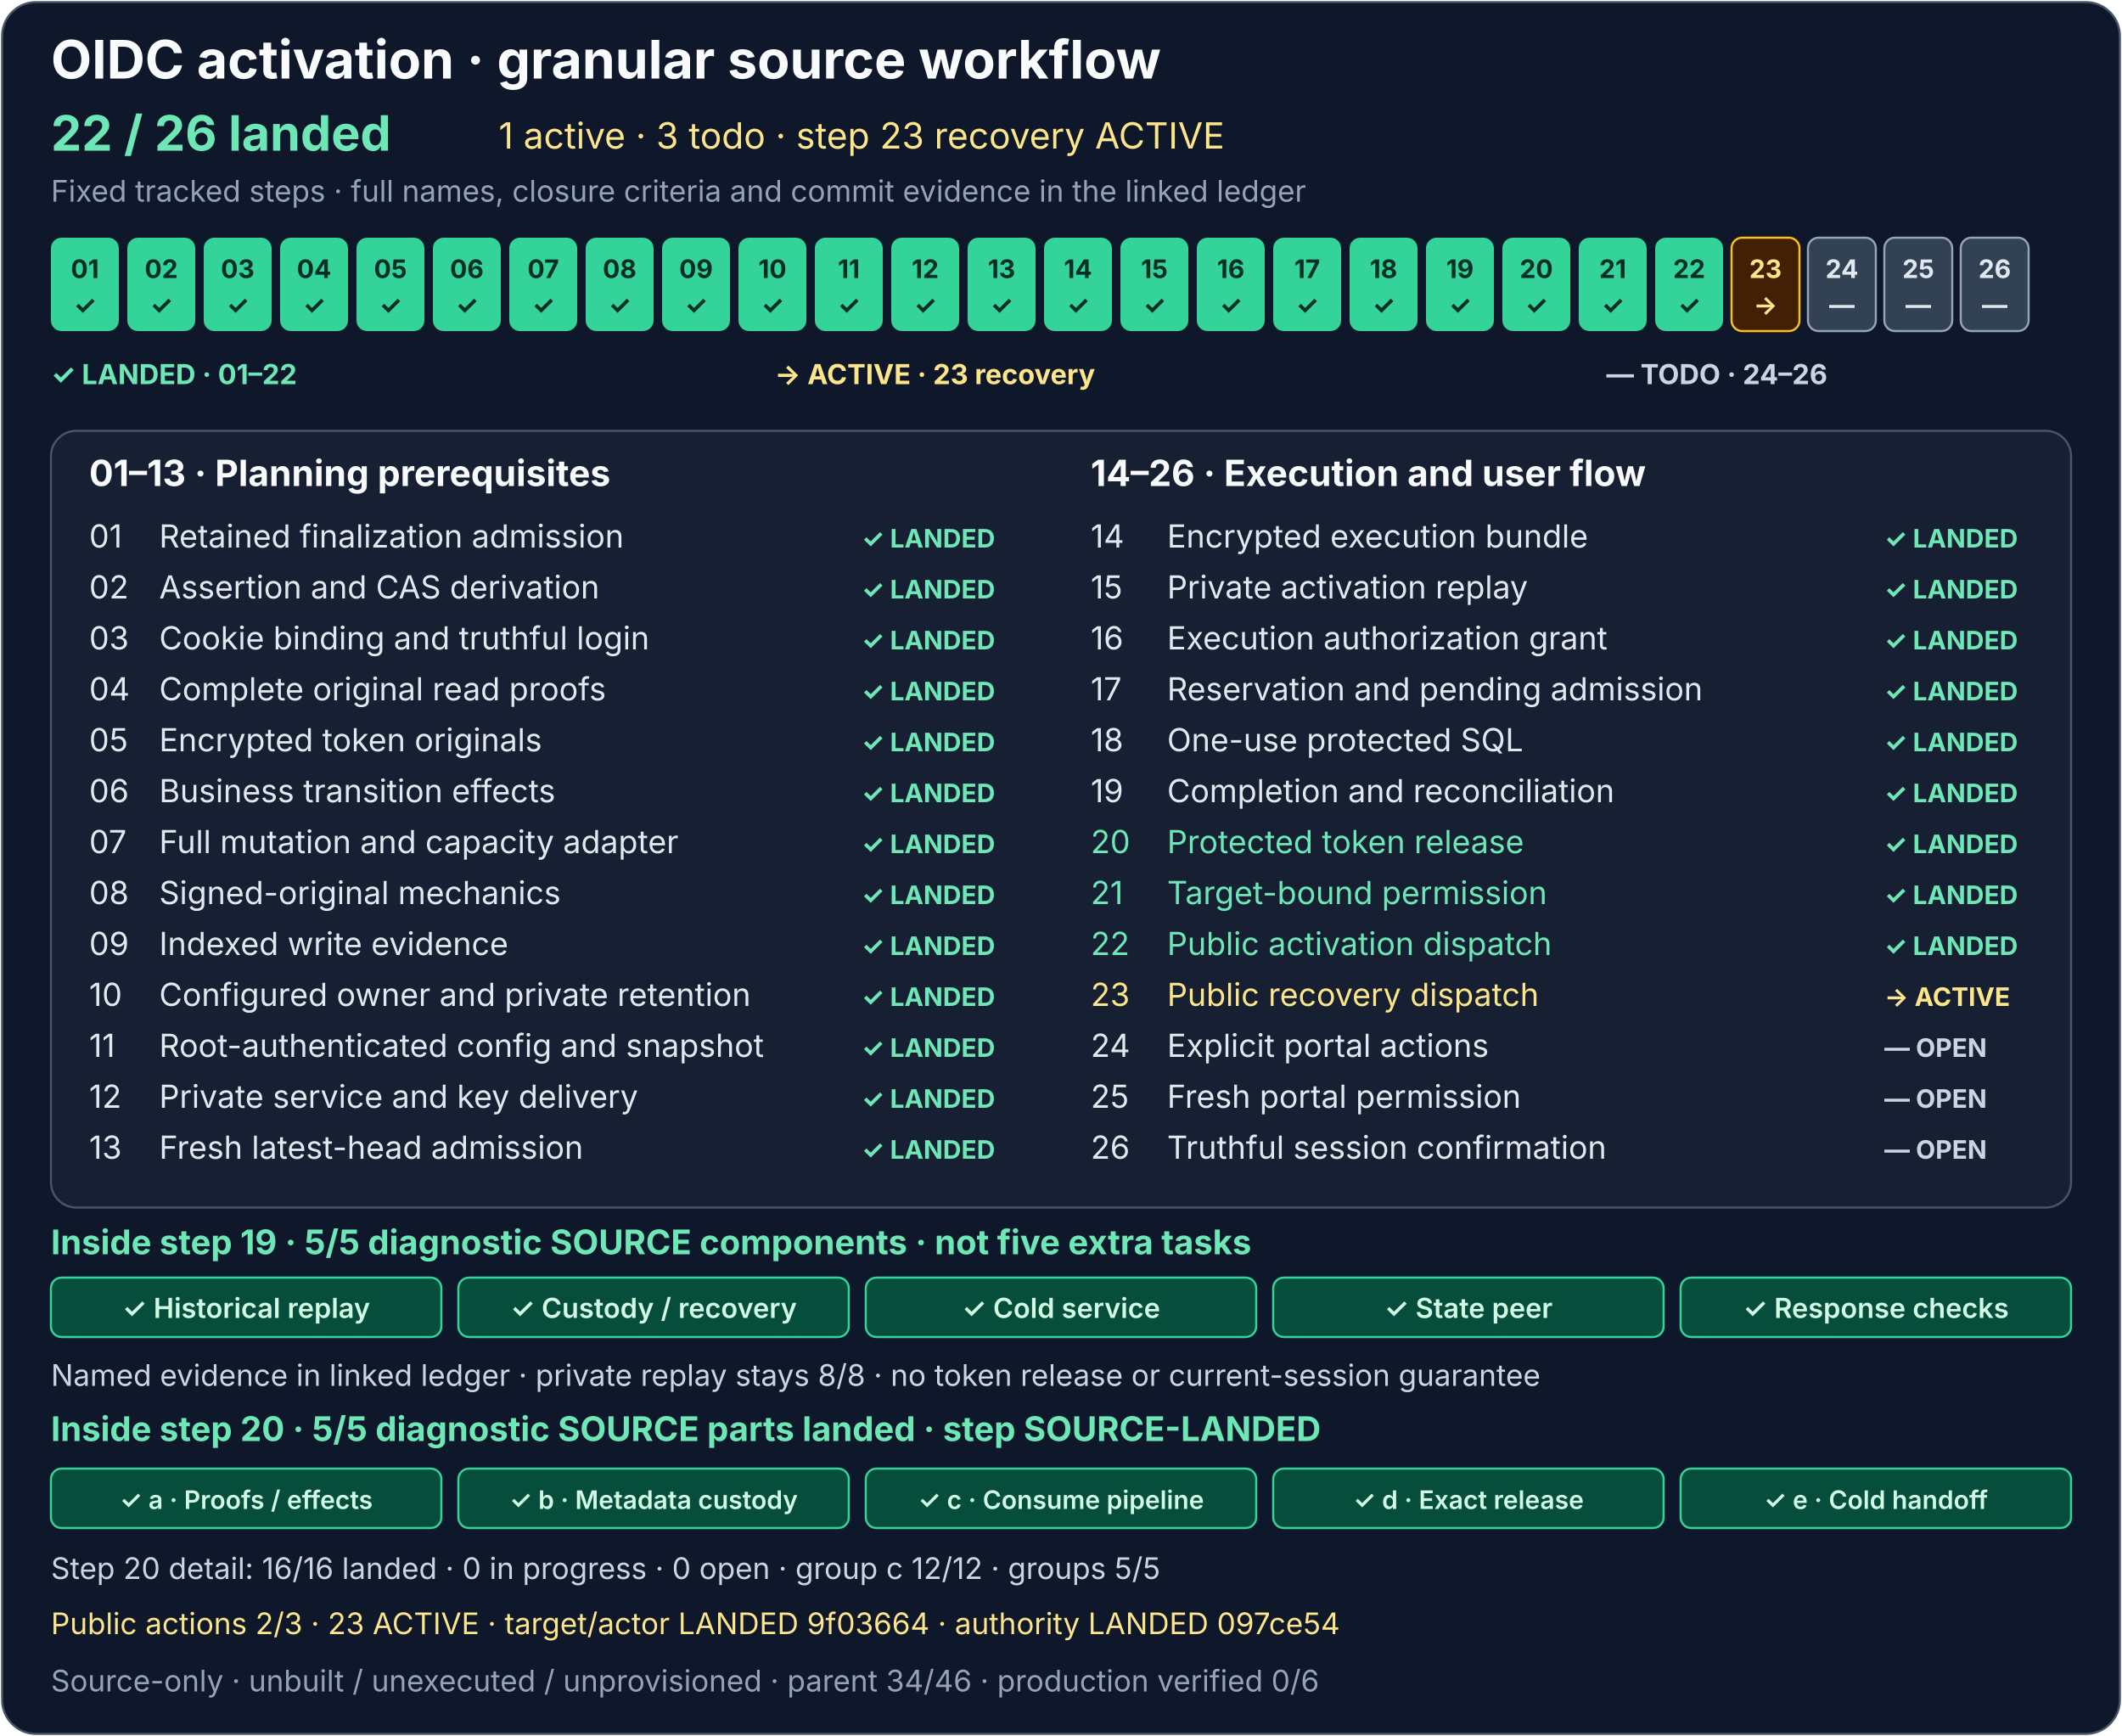
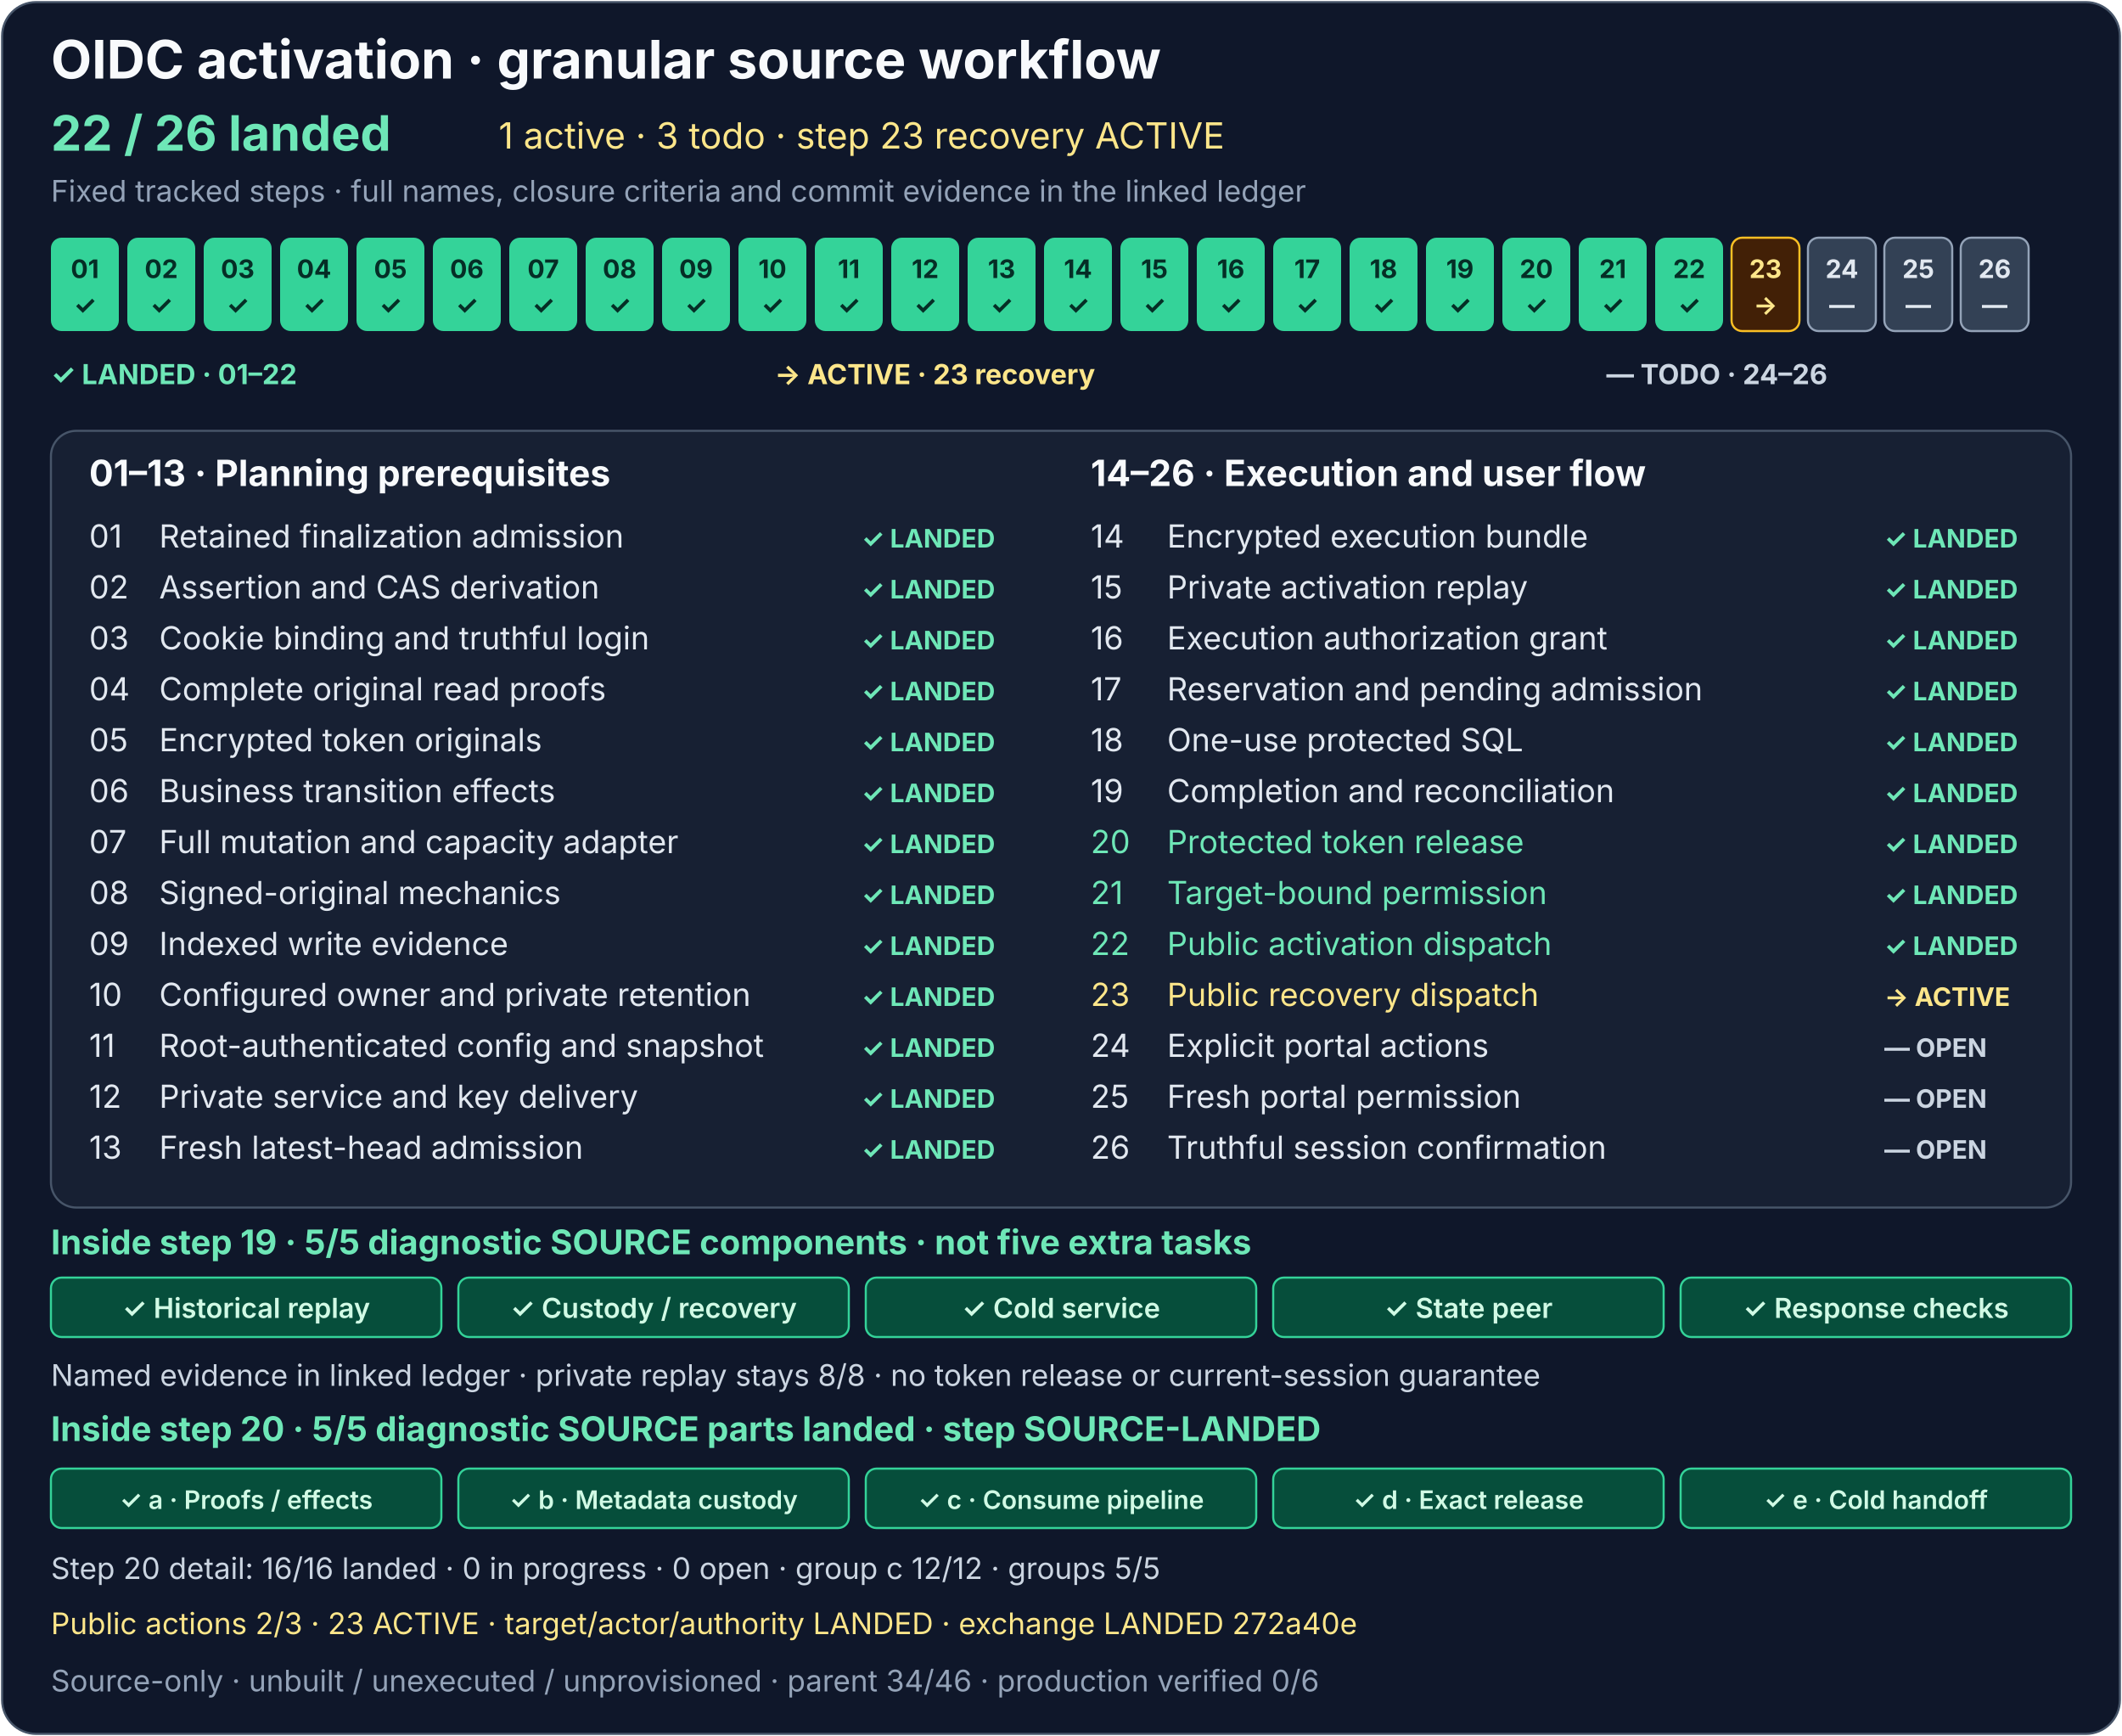
<svg xmlns="http://www.w3.org/2000/svg" width="1000" height="818" viewBox="0 0 1000 818" role="img" aria-labelledby="activation-title activation-description">
  <rect x="1" y="1" width="998" height="816" rx="16" fill="#0f172a" stroke="#475569" />
  <g font-family="system-ui, -apple-system, Segoe UI, sans-serif">
    <text x="24" y="37" fill="#f8fafc" font-size="25" font-weight="700">OIDC activation · granular source workflow</text>
    <text x="24" y="71" fill="#6ee7b7" font-size="23" font-weight="700">22 / 26 landed</text>
    <text x="235" y="70" fill="#fde68a" font-size="17">1 active · 3 todo · step 23 recovery ACTIVE</text>
    <text x="24" y="95" fill="#94a3b8" font-size="14">Fixed tracked steps · full names, closure criteria and commit evidence in the linked ledger</text>
    <g font-size="12" font-weight="700" text-anchor="middle">
      <g fill="#34d399">
        <rect x="24" y="112" width="32" height="44" rx="5" />
        <rect x="60" y="112" width="32" height="44" rx="5" />
        <rect x="96" y="112" width="32" height="44" rx="5" />
        <rect x="132" y="112" width="32" height="44" rx="5" />
        <rect x="168" y="112" width="32" height="44" rx="5" />
        <rect x="204" y="112" width="32" height="44" rx="5" />
        <rect x="240" y="112" width="32" height="44" rx="5" />
        <rect x="276" y="112" width="32" height="44" rx="5" />
        <rect x="312" y="112" width="32" height="44" rx="5" />
        <rect x="348" y="112" width="32" height="44" rx="5" />
        <rect x="384" y="112" width="32" height="44" rx="5" />
        <rect x="420" y="112" width="32" height="44" rx="5" />
        <rect x="456" y="112" width="32" height="44" rx="5" />
        <rect x="492" y="112" width="32" height="44" rx="5" />
      </g>
      <rect x="528" y="112" width="32" height="44" rx="5" fill="#34d399" />
      <g fill="#334155" stroke="#94a3b8">
        <rect x="564" y="112" width="32" height="44" rx="5" fill="#34d399" stroke="none" />
        <rect x="600" y="112" width="32" height="44" rx="5" fill="#34d399" stroke="none" />
        <rect x="636" y="112" width="32" height="44" rx="5" fill="#34d399" stroke="none" />
        <rect x="672" y="112" width="32" height="44" rx="5" fill="#34d399" stroke="none" />
        <rect x="708" y="112" width="32" height="44" rx="5" fill="#34d399" stroke="none" />
        <rect x="744" y="112" width="32" height="44" rx="5" fill="#34d399" stroke="none" />
        <rect x="780" y="112" width="32" height="44" rx="5" fill="#34d399" stroke="none" />
        <rect x="816" y="112" width="32" height="44" rx="5" fill="#422006" stroke="#fbbf24" />
        <rect x="852" y="112" width="32" height="44" rx="5" />
        <rect x="888" y="112" width="32" height="44" rx="5" />
        <rect x="924" y="112" width="32" height="44" rx="5" />
      </g>
      <g fill="#052e26">
        <text x="40" y="131">01</text>
        <text x="76" y="131">02</text>
        <text x="112" y="131">03</text>
        <text x="148" y="131">04</text>
        <text x="184" y="131">05</text>
        <text x="220" y="131">06</text>
        <text x="256" y="131">07</text>
        <text x="292" y="131">08</text>
        <text x="328" y="131">09</text>
        <text x="364" y="131">10</text>
        <text x="400" y="131">11</text>
        <text x="436" y="131">12</text>
        <text x="472" y="131">13</text>
        <text x="508" y="131">14</text>
        <text x="40" y="148">✓</text>
        <text x="76" y="148">✓</text>
        <text x="112" y="148">✓</text>
        <text x="148" y="148">✓</text>
        <text x="184" y="148">✓</text>
        <text x="220" y="148">✓</text>
        <text x="256" y="148">✓</text>
        <text x="292" y="148">✓</text>
        <text x="328" y="148">✓</text>
        <text x="364" y="148">✓</text>
        <text x="400" y="148">✓</text>
        <text x="436" y="148">✓</text>
        <text x="472" y="148">✓</text>
        <text x="508" y="148">✓</text>
      </g>
      <g fill="#052e26">
        <text x="544" y="131">15</text>
        <text x="544" y="148">✓</text>
      </g>
      <g fill="#e2e8f0">
        <text x="580" y="131" fill="#052e26">16</text>
        <text x="616" y="131" fill="#052e26">17</text>
        <text x="652" y="131" fill="#052e26">18</text>
        <text x="688" y="131" fill="#052e26">19</text>
        <text x="724" y="131" fill="#052e26">20</text>
        <text x="760" y="131" fill="#052e26">21</text>
        <text x="796" y="131" fill="#052e26">22</text>
        <text x="832" y="131" fill="#fde68a">23</text>
        <text x="868" y="131">24</text>
        <text x="904" y="131">25</text>
        <text x="940" y="131">26</text>
        <text x="580" y="148" fill="#052e26">✓</text>
        <text x="616" y="148" fill="#052e26">✓</text>
        <text x="652" y="148" fill="#052e26">✓</text>
        <text x="688" y="148" fill="#052e26">✓</text>
        <text x="724" y="148" fill="#052e26">✓</text>
        <text x="760" y="148" fill="#052e26">✓</text>
        <text x="796" y="148" fill="#052e26">✓</text>
        <text x="832" y="148" fill="#fde68a">→</text>
        <text x="868" y="148">—</text>
        <text x="904" y="148">—</text>
        <text x="940" y="148">—</text>
      </g>
    </g>
    <g font-size="13" font-weight="700">
      <text x="24" y="181" fill="#6ee7b7">✓ LANDED · 01–22</text>
      <text x="365" y="181" fill="#fde68a">→ ACTIVE · 23 recovery</text>
      <text x="757" y="181" fill="#cbd5e1">— TODO · 24–26</text>
    </g>
    <rect x="24" y="203" width="952" height="366" rx="12" fill="#172033" stroke="#475569" />
    <text x="42" y="229" fill="#f8fafc" font-size="17" font-weight="700">01–13 · Planning prerequisites</text>
    <text x="514" y="229" fill="#f8fafc" font-size="17" font-weight="700">14–26 · Execution and user flow</text>
    <g font-size="15" fill="#e2e8f0">
      <text x="42" y="258">01</text>
      <text x="75" y="258">Retained finalization admission</text>
      <text x="42" y="282">02</text>
      <text x="75" y="282">Assertion and CAS derivation</text>
      <text x="42" y="306">03</text>
      <text x="75" y="306">Cookie binding and truthful login</text>
      <text x="42" y="330">04</text>
      <text x="75" y="330">Complete original read proofs</text>
      <text x="42" y="354">05</text>
      <text x="75" y="354">Encrypted token originals</text>
      <text x="42" y="378">06</text>
      <text x="75" y="378">Business transition effects</text>
      <text x="42" y="402">07</text>
      <text x="75" y="402">Full mutation and capacity adapter</text>
      <text x="42" y="426">08</text>
      <text x="75" y="426">Signed-original mechanics</text>
      <text x="42" y="450">09</text>
      <text x="75" y="450">Indexed write evidence</text>
      <text x="42" y="474">10</text>
      <text x="75" y="474">Configured owner and private retention</text>
      <text x="42" y="498">11</text>
      <text x="75" y="498">Root-authenticated config and snapshot</text>
      <text x="42" y="522">12</text>
      <text x="75" y="522">Private service and key delivery</text>
      <text x="42" y="546">13</text>
      <text x="75" y="546">Fresh latest-head admission</text>
      <text x="514" y="258">14</text>
      <text x="550" y="258">Encrypted execution bundle</text>
      <text x="514" y="282">15</text>
      <text x="550" y="282">Private activation replay</text>
      <text x="514" y="306">16</text>
      <text x="550" y="306">Execution authorization grant</text>
      <text x="514" y="330">17</text>
      <text x="550" y="330">Reservation and pending admission</text>
      <text x="514" y="354">18</text>
      <text x="550" y="354">One-use protected SQL</text>
      <text x="514" y="378">19</text>
      <text x="550" y="378">Completion and reconciliation</text>
      <text x="514" y="402" fill="#6ee7b7">20</text>
      <text x="550" y="402" fill="#6ee7b7">Protected token release</text>
      <text x="514" y="426" fill="#6ee7b7">21</text>
      <text x="550" y="426" fill="#6ee7b7">Target-bound permission</text>
      <text x="514" y="450" fill="#6ee7b7">22</text>
      <text x="550" y="450" fill="#6ee7b7">Public activation dispatch</text>
      <text x="514" y="474" fill="#fde68a">23</text>
      <text x="550" y="474" fill="#fde68a">Public recovery dispatch</text>
      <text x="514" y="498">24</text>
      <text x="550" y="498">Explicit portal actions</text>
      <text x="514" y="522">25</text>
      <text x="550" y="522">Fresh portal permission</text>
      <text x="514" y="546">26</text>
      <text x="550" y="546">Truthful session confirmation</text>
    </g>
    <g font-size="12" font-weight="700" fill="#6ee7b7">
      <text x="406" y="258">✓ LANDED</text>
      <text x="406" y="282">✓ LANDED</text>
      <text x="406" y="306">✓ LANDED</text>
      <text x="406" y="330">✓ LANDED</text>
      <text x="406" y="354">✓ LANDED</text>
      <text x="406" y="378">✓ LANDED</text>
      <text x="406" y="402">✓ LANDED</text>
      <text x="406" y="426">✓ LANDED</text>
      <text x="406" y="450">✓ LANDED</text>
      <text x="406" y="474">✓ LANDED</text>
      <text x="406" y="498">✓ LANDED</text>
      <text x="406" y="522">✓ LANDED</text>
      <text x="406" y="546">✓ LANDED</text>
      <text x="888" y="258">✓ LANDED</text>
      <text x="888" y="282">✓ LANDED</text>
      <text x="888" y="306">✓ LANDED</text>
      <text x="888" y="330">✓ LANDED</text>
      <text x="888" y="354">✓ LANDED</text>
      <text x="888" y="378">✓ LANDED</text>
      <text x="888" y="402" fill="#6ee7b7">✓ LANDED</text>
      <text x="888" y="426" fill="#6ee7b7">✓ LANDED</text>
      <text x="888" y="450" fill="#6ee7b7">✓ LANDED</text>
      <text x="888" y="474" fill="#fde68a">→ ACTIVE</text>
      <text x="888" y="498" fill="#cbd5e1">— OPEN</text>
      <text x="888" y="522" fill="#cbd5e1">— OPEN</text>
      <text x="888" y="546" fill="#cbd5e1">— OPEN</text>
    </g>
    <text x="24" y="591" fill="#6ee7b7" font-size="16" font-weight="700">Inside step 19 · 5/5 diagnostic SOURCE components · not five extra tasks</text>
    <g fill="#064e3b" stroke="#34d399">
      <rect x="24" y="602" width="184" height="28" rx="5" />
      <rect x="216" y="602" width="184" height="28" rx="5" />
      <rect x="408" y="602" width="184" height="28" rx="5" />
      <rect x="600" y="602" width="184" height="28" rx="5" />
      <rect x="792" y="602" width="184" height="28" rx="5" />
    </g>
    <g fill="#d1fae5" font-size="13" font-weight="600" text-anchor="middle">
      <text x="116" y="621">✓ Historical replay</text>
      <text x="308" y="621">✓ Custody / recovery</text>
      <text x="500" y="621">✓ Cold service</text>
      <text x="692" y="621">✓ State peer</text>
      <text x="884" y="621">✓ Response checks</text>
    </g>
    <text x="24" y="653" fill="#cbd5e1" font-size="14">Named evidence in linked ledger · private replay stays 8/8 · no token release or current-session guarantee</text>
    <text x="24" y="679" fill="#6ee7b7" font-size="16" font-weight="700">Inside step 20 · 5/5 diagnostic SOURCE parts landed · step SOURCE-LANDED</text>
    <g>
      <rect x="24" y="692" width="184" height="28" rx="5" fill="#064e3b" stroke="#34d399" />
      <rect x="216" y="692" width="184" height="28" rx="5" fill="#064e3b" stroke="#34d399" />
      <rect x="408" y="692" width="184" height="28" rx="5" fill="#064e3b" stroke="#34d399" />
      <rect x="600" y="692" width="184" height="28" rx="5" fill="#064e3b" stroke="#34d399" />
      <rect x="792" y="692" width="184" height="28" rx="5" fill="#064e3b" stroke="#34d399" />
    </g>
    <g font-size="12" font-weight="600" text-anchor="middle">
      <text x="116" y="711" fill="#d1fae5">✓ a · Proofs / effects</text>
      <text x="308" y="711" fill="#d1fae5">✓ b · Metadata custody</text>
      <text x="500" y="711" fill="#d1fae5">✓ c · Consume pipeline</text>
      <text x="692" y="711" fill="#d1fae5">✓ d · Exact release</text>
      <text x="884" y="711" fill="#d1fae5">✓ e · Cold handoff</text>
    </g>
    <text x="24" y="744" fill="#cbd5e1" font-size="14">Step 20 detail: 16/16 landed · 0 in progress · 0 open · group c 12/12 · groups 5/5</text>
    <a href="../production-status.md#activation-recovery-detail">
-       <text x="24" y="770" fill="#fde68a" font-size="14">Public actions 2/3 · 23 ACTIVE · target/actor LANDED 9f03664 · authority LANDED 097ce54</text>
+       <text x="24" y="770" fill="#fde68a" font-size="14">Public actions 2/3 · 23 ACTIVE · target/actor/authority LANDED · exchange LANDED 272a40e</text>
    </a>
    <text x="24" y="797" fill="#94a3b8" font-size="14">Source-only · unbuilt / unexecuted / unprovisioned · parent 34/46 · production verified 0/6</text>
  </g>
</svg>
